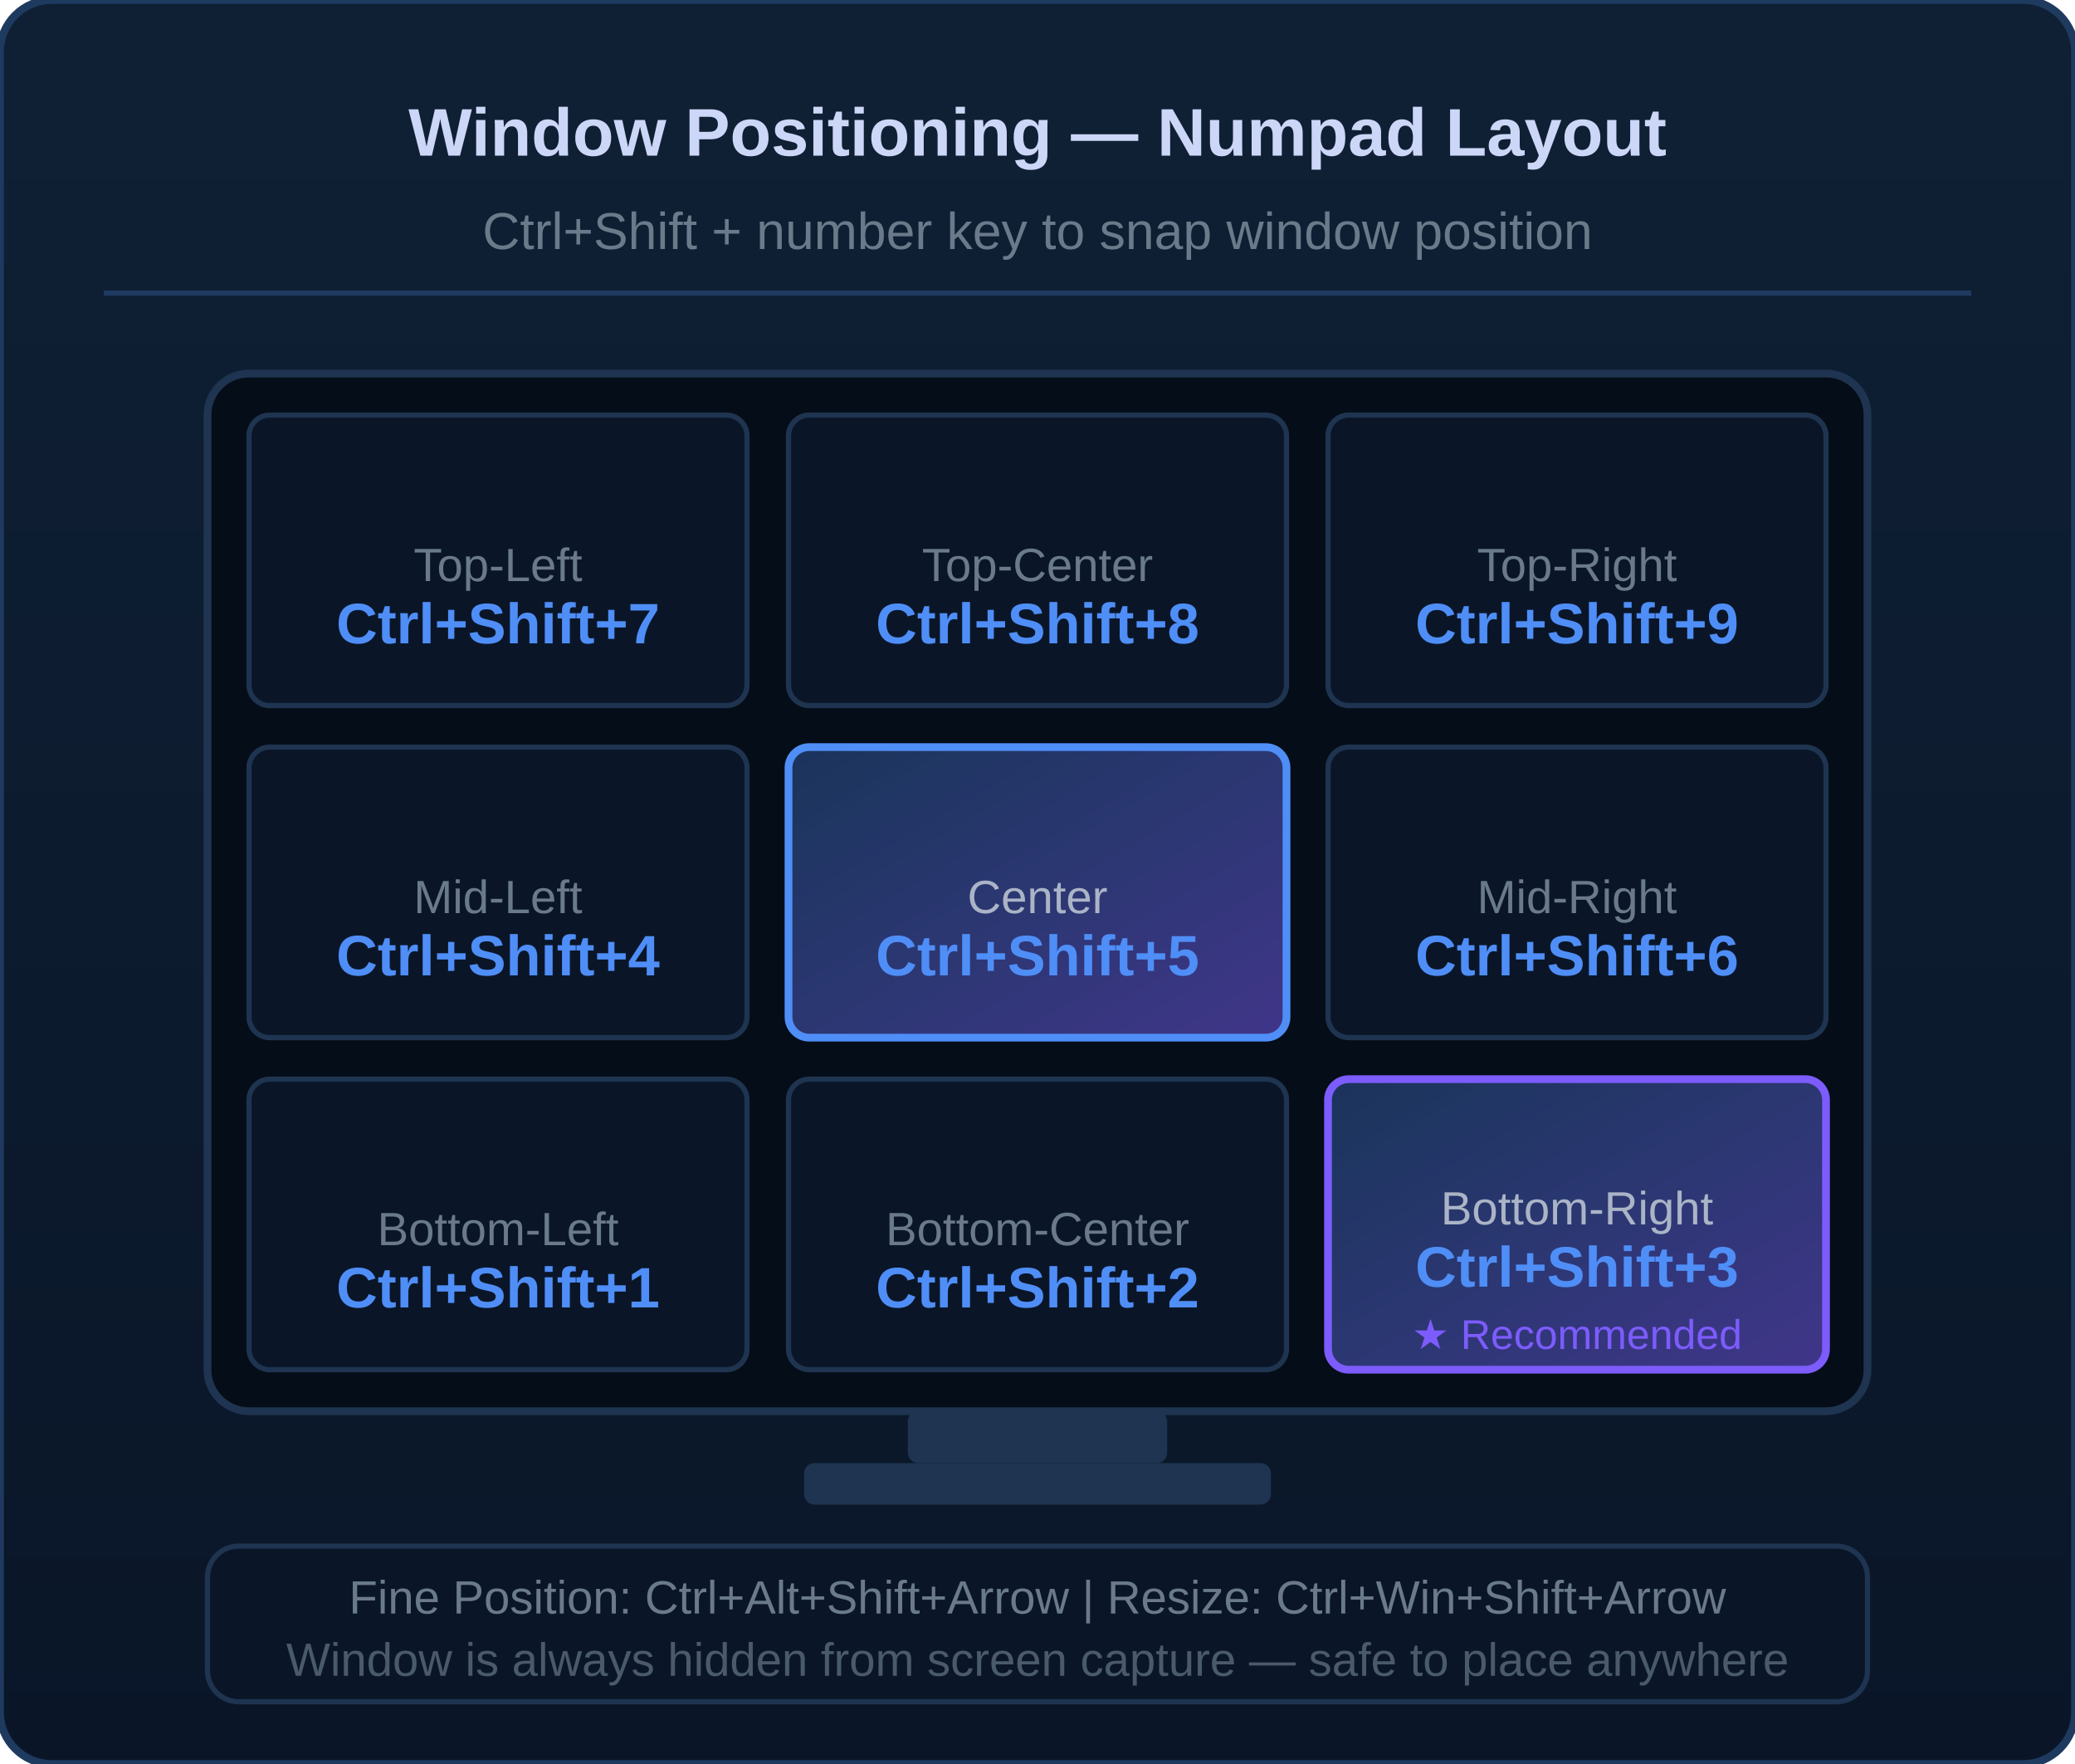
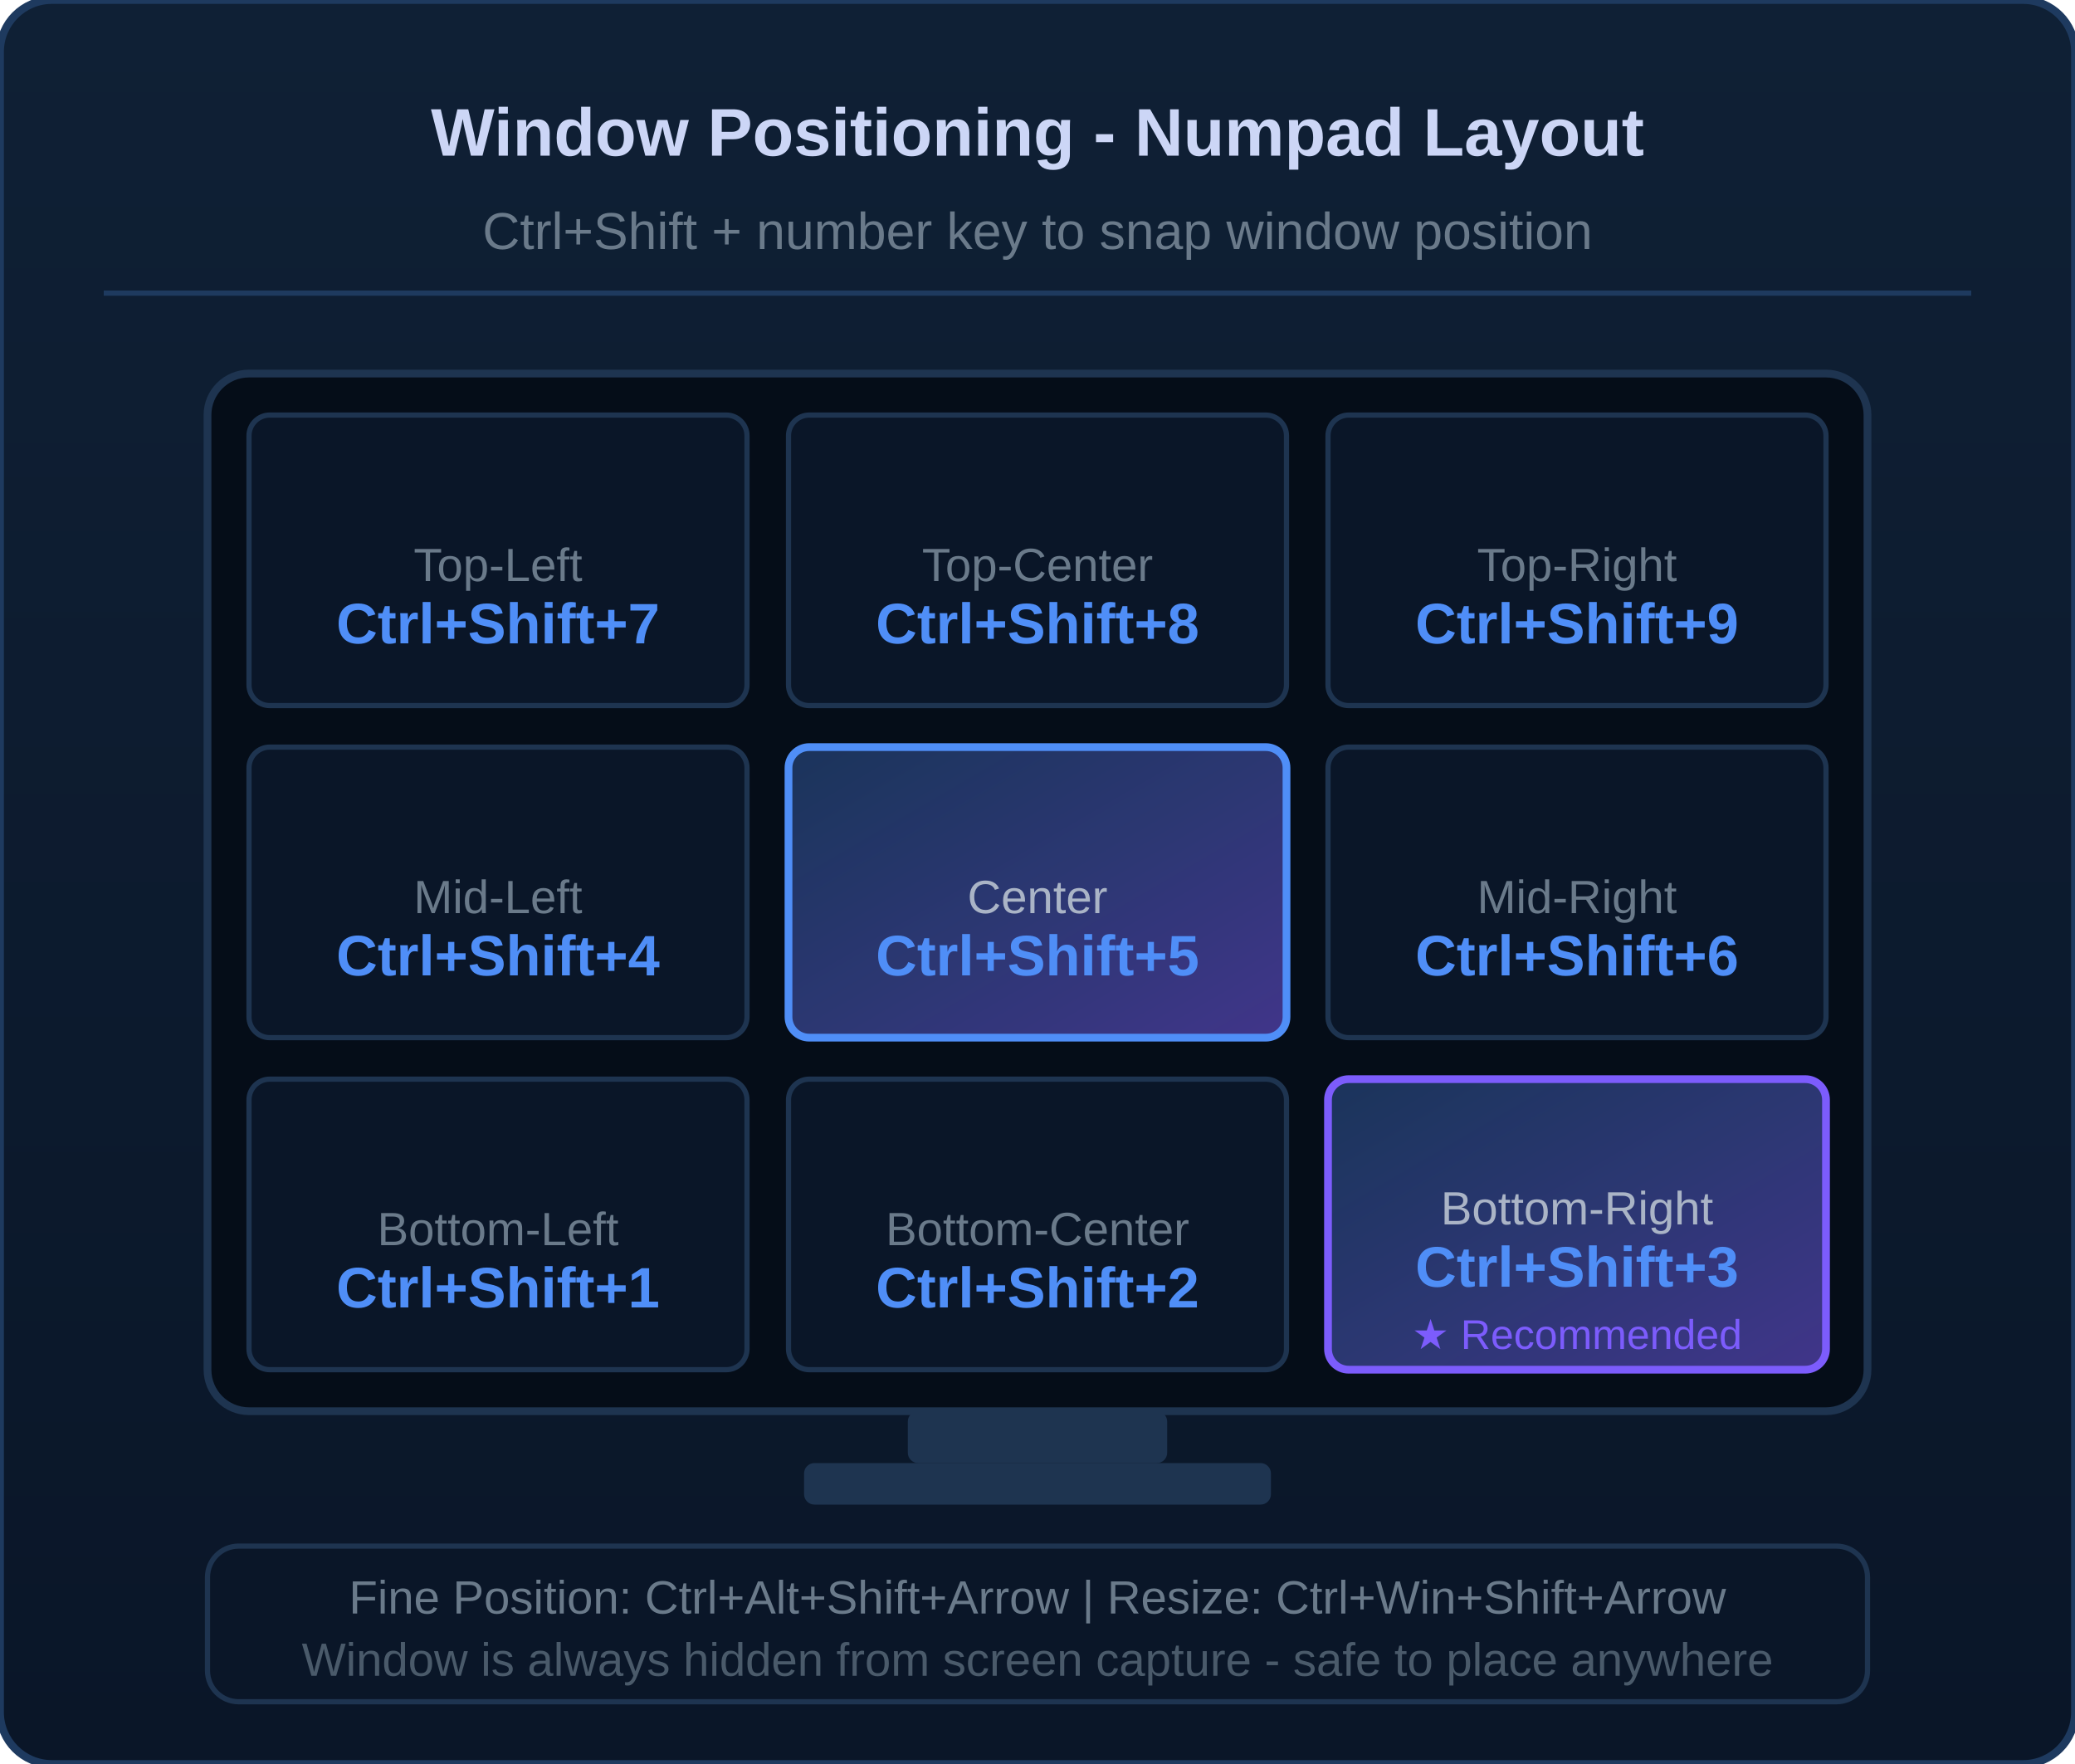
<svg xmlns="http://www.w3.org/2000/svg" width="400" height="340" viewBox="0 0 400 340">
  <defs>
    <linearGradient id="bgW" x1="0%" y1="0%" x2="0%" y2="100%">
      <stop offset="0%" style="stop-color:#0f2035" />
      <stop offset="100%" style="stop-color:#0a1628" />
    </linearGradient>
    <linearGradient id="selGrad" x1="0%" y1="0%" x2="100%" y2="100%">
      <stop offset="0%" style="stop-color:#4f8ef7;stop-opacity:0.3" />
      <stop offset="100%" style="stop-color:#7c5cfc;stop-opacity:0.5" />
    </linearGradient>
  </defs>
  <rect width="400" height="340" rx="10" fill="url(#bgW)" stroke="#1e3a5f" stroke-width="1.5" />
-   <text x="200" y="30" fill="#ccd6f6" font-size="13" font-family="Arial" font-weight="bold" text-anchor="middle">Window Positioning — Numpad Layout</text>
+   <text x="200" y="30" fill="#ccd6f6" font-size="13" font-family="Arial" font-weight="bold" text-anchor="middle">Window Positioning - Numpad Layout</text>
  <text x="200" y="48" fill="#6a7a8a" font-size="10" font-family="Arial" text-anchor="middle">Ctrl+Shift + number key to snap window position</text>
  <rect x="20" y="56" width="360" height="1" fill="#1e3a5f" />
  <rect x="40" y="72" width="320" height="200" rx="8" fill="#050d18" stroke="#1e3450" stroke-width="1.5" />
  <rect x="48" y="80" width="96" height="56" rx="4" fill="#0a1628" stroke="#1e3450" stroke-width="1" />
  <text x="96" y="112" fill="#6a7a8a" font-size="9" font-family="Arial" text-anchor="middle">Top-Left</text>
  <text x="96" y="124" fill="#4f8ef7" font-size="11" font-family="Arial" font-weight="bold" text-anchor="middle">Ctrl+Shift+7</text>
  <rect x="152" y="80" width="96" height="56" rx="4" fill="#0a1628" stroke="#1e3450" stroke-width="1" />
  <text x="200" y="112" fill="#6a7a8a" font-size="9" font-family="Arial" text-anchor="middle">Top-Center</text>
  <text x="200" y="124" fill="#4f8ef7" font-size="11" font-family="Arial" font-weight="bold" text-anchor="middle">Ctrl+Shift+8</text>
  <rect x="256" y="80" width="96" height="56" rx="4" fill="#0a1628" stroke="#1e3450" stroke-width="1" />
  <text x="304" y="112" fill="#6a7a8a" font-size="9" font-family="Arial" text-anchor="middle">Top-Right</text>
  <text x="304" y="124" fill="#4f8ef7" font-size="11" font-family="Arial" font-weight="bold" text-anchor="middle">Ctrl+Shift+9</text>
  <rect x="48" y="144" width="96" height="56" rx="4" fill="#0a1628" stroke="#1e3450" stroke-width="1" />
  <text x="96" y="176" fill="#6a7a8a" font-size="9" font-family="Arial" text-anchor="middle">Mid-Left</text>
  <text x="96" y="188" fill="#4f8ef7" font-size="11" font-family="Arial" font-weight="bold" text-anchor="middle">Ctrl+Shift+4</text>
  <rect x="152" y="144" width="96" height="56" rx="4" fill="url(#selGrad)" stroke="#4f8ef7" stroke-width="1.5" />
  <text x="200" y="176" fill="#aab4c6" font-size="9" font-family="Arial" text-anchor="middle">Center</text>
  <text x="200" y="188" fill="#4f8ef7" font-size="11" font-family="Arial" font-weight="bold" text-anchor="middle">Ctrl+Shift+5</text>
  <rect x="256" y="144" width="96" height="56" rx="4" fill="#0a1628" stroke="#1e3450" stroke-width="1" />
  <text x="304" y="176" fill="#6a7a8a" font-size="9" font-family="Arial" text-anchor="middle">Mid-Right</text>
  <text x="304" y="188" fill="#4f8ef7" font-size="11" font-family="Arial" font-weight="bold" text-anchor="middle">Ctrl+Shift+6</text>
  <rect x="48" y="208" width="96" height="56" rx="4" fill="#0a1628" stroke="#1e3450" stroke-width="1" />
  <text x="96" y="240" fill="#6a7a8a" font-size="9" font-family="Arial" text-anchor="middle">Bottom-Left</text>
  <text x="96" y="252" fill="#4f8ef7" font-size="11" font-family="Arial" font-weight="bold" text-anchor="middle">Ctrl+Shift+1</text>
  <rect x="152" y="208" width="96" height="56" rx="4" fill="#0a1628" stroke="#1e3450" stroke-width="1" />
  <text x="200" y="240" fill="#6a7a8a" font-size="9" font-family="Arial" text-anchor="middle">Bottom-Center</text>
  <text x="200" y="252" fill="#4f8ef7" font-size="11" font-family="Arial" font-weight="bold" text-anchor="middle">Ctrl+Shift+2</text>
  <rect x="256" y="208" width="96" height="56" rx="4" fill="url(#selGrad)" stroke="#7c5cfc" stroke-width="1.5" />
  <text x="304" y="236" fill="#aab4c6" font-size="9" font-family="Arial" text-anchor="middle">Bottom-Right</text>
  <text x="304" y="248" fill="#4f8ef7" font-size="11" font-family="Arial" font-weight="bold" text-anchor="middle">Ctrl+Shift+3</text>
  <text x="304" y="260" fill="#7c5cfc" font-size="8" font-family="Arial" text-anchor="middle">★ Recommended</text>
  <rect x="175" y="272" width="50" height="10" rx="2" fill="#1e3450" />
  <rect x="155" y="282" width="90" height="8" rx="2" fill="#1e3450" />
  <rect x="40" y="298" width="320" height="30" rx="6" fill="#0a1628" stroke="#1e3450" stroke-width="1" />
  <text x="200" y="311" fill="#6a7a8a" font-size="9" font-family="Arial" text-anchor="middle">Fine Position:  Ctrl+Alt+Shift+Arrow  |  Resize:  Ctrl+Win+Shift+Arrow</text>
-   <text x="200" y="323" fill="#4a5a6a" font-size="9" font-family="Arial" text-anchor="middle">Window is always hidden from screen capture — safe to place anywhere</text>
+   <text x="200" y="323" fill="#4a5a6a" font-size="9" font-family="Arial" text-anchor="middle">Window is always hidden from screen capture - safe to place anywhere</text>
</svg>
